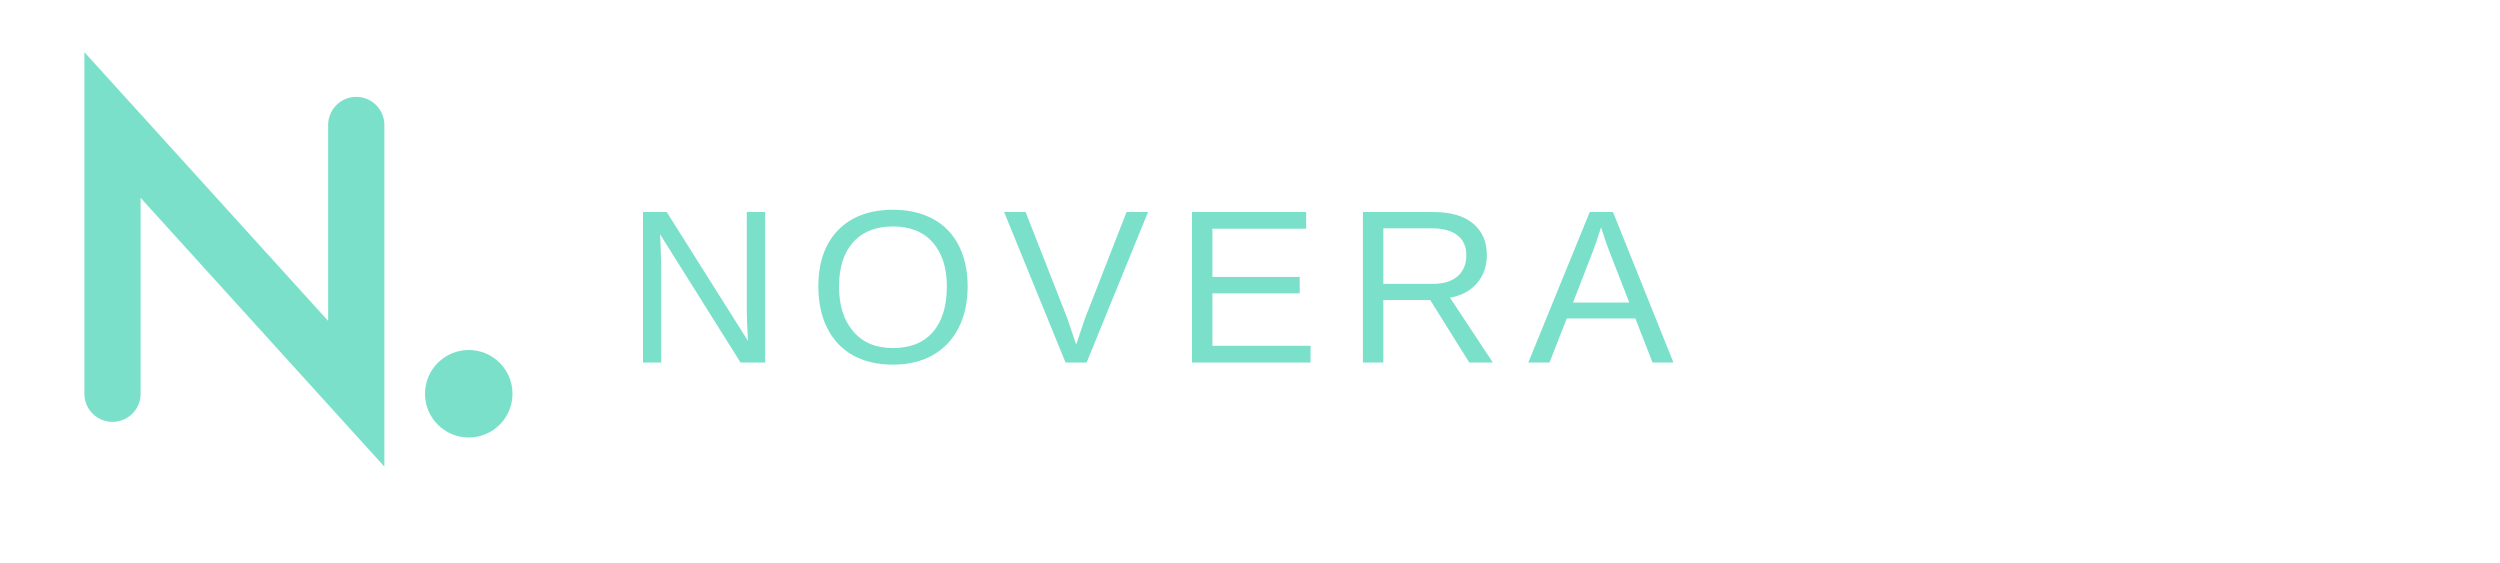
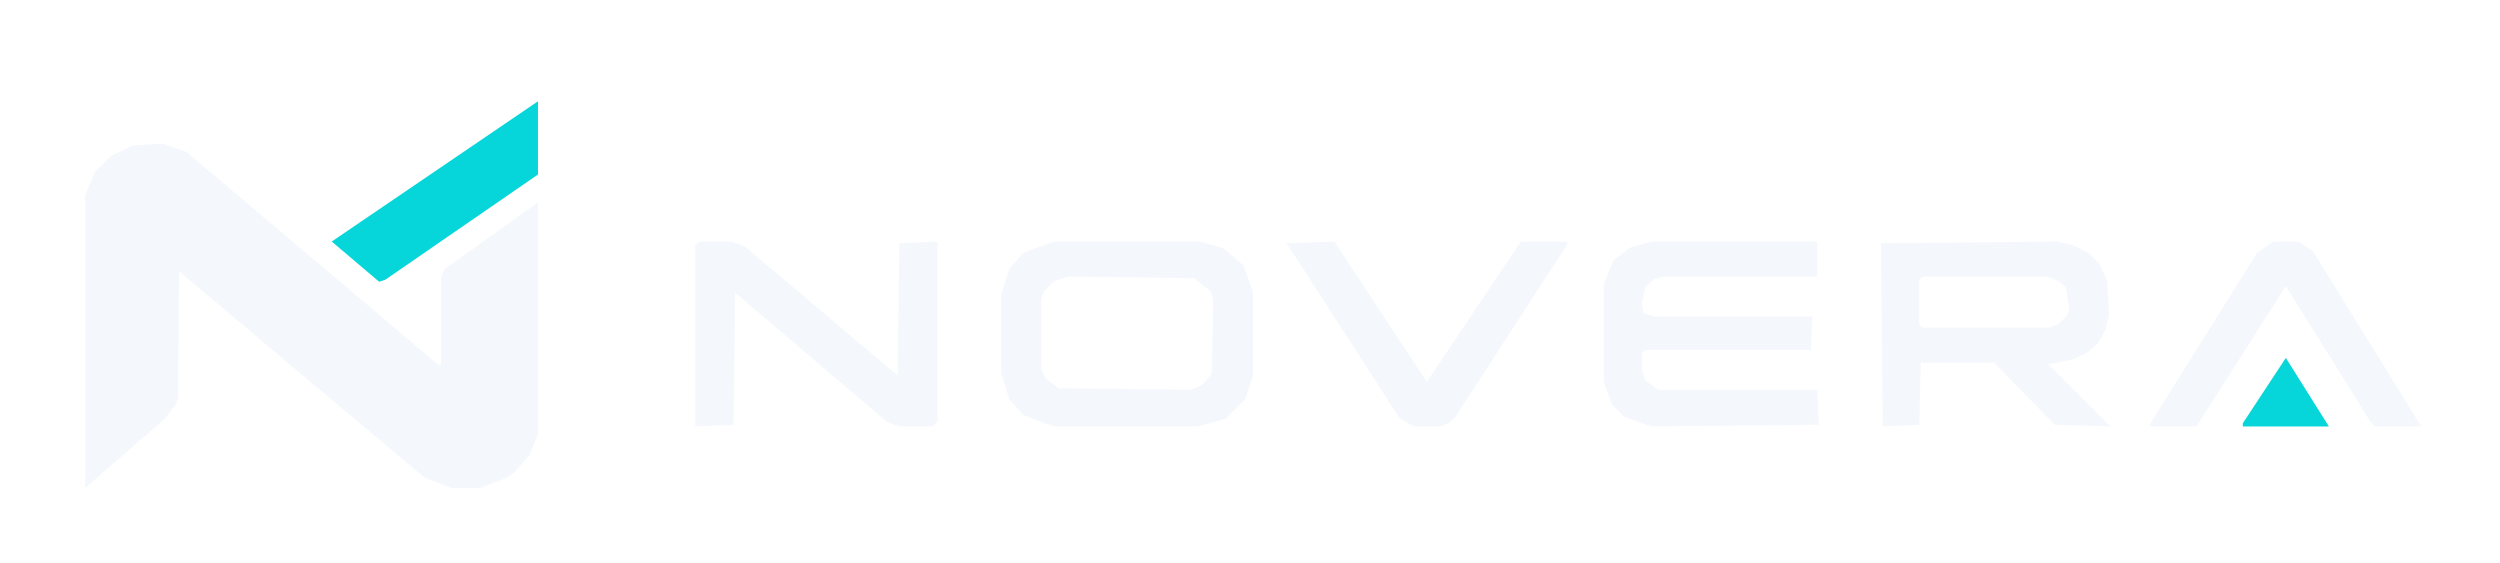
- <svg xmlns="http://www.w3.org/2000/svg" viewBox="0 0 400 90" style="color:#7be0ca">
-   <path d="M18 63V20l39 43V20" fill="none" stroke="currentColor" stroke-width="9" stroke-linecap="round" />
-   <circle cx="75" cy="63" r="7" fill="currentColor" />
-   <text x="100" y="58" font-family="Arial,sans-serif" font-size="35" letter-spacing="4" fill="currentColor">NOVERA</text>
+ <svg xmlns="http://www.w3.org/2000/svg" viewBox="0 0 400 90" role="img" aria-labelledby="title">
+   <defs>
+     <clipPath id="nmark">
+       <rect x="575" y="155" width="487" height="415" />
+     </clipPath>
+     <clipPath id="nword">
+       <rect x="275" y="605" width="1115" height="160" />
+     </clipPath>
+   </defs>
+   <g fill-rule="evenodd">
+     <g transform="translate(-88,-13) scale(.165)" clip-path="url(#nmark)">
+       <path fill="#f4f8fc" d="M1212,744 1212,746 1241,746 1297,658 1350,743 1353,746 1382,746 1314,636 1305,630 1289,630 1279,637ZM1043,631 1044,746 1067,745 1068,706 1114,706 1152,745 1187,746 1148,707 1163,704 1172,700 1179,694 1184,685 1186,676 1185,655 1180,644 1173,637 1163,632 1153,630ZM1067,654 1069,652 1147,652 1155,655 1159,659 1161,672 1160,676 1154,682 1148,684 1069,684 1067,682ZM875,642 869,657 869,718 874,732 882,740 899,746 1004,745 1003,723 903,723 895,717 893,710 893,700 895,698 999,698 1000,677 901,677 894,675 893,668 895,659 900,654 906,652 1003,652 1003,630 899,630 885,634ZM670,631 741,741 750,746 766,746 772,744 776,740 846,632 846,630 817,630 758,718 700,630ZM496,647 491,663 491,713 496,729 505,739 524,746 615,746 632,741 644,729 649,714 649,662 643,645 630,634 616,630 524,630 505,637ZM518,661 524,655 533,652 612,653 622,661 624,666 623,713 617,720 610,723 527,722 519,716 516,710 516,666ZM299,632 299,746 323,745 324,662 419,743 427,746 448,746 451,743 451,630 427,631 426,714 330,633 322,630 302,630ZM625,246 616,268 616,552 693,485 704,471 706,464 707,342 945,542 971,552 999,552 1025,542 1032,537 1047,520 1055,500 1055,275 964,340 961,347 961,432 959,433 714,226 691,218 662,220 641,230Z" />
+       <path fill="#06d6da" d="M1270,744 1270,746 1324,746 1297,703ZM1055,177 855,313 901,352 907,350 1055,248Z" />
+     </g>
+     <g transform="translate(35,-122) scale(.255)" clip-path="url(#nword)">
+       <path fill="#f4f8fc" d="M1212,744 1212,746 1241,746 1297,658 1350,743 1353,746 1382,746 1314,636 1305,630 1289,630 1279,637ZM1043,631 1044,746 1067,745 1068,706 1114,706 1152,745 1187,746 1148,707 1163,704 1172,700 1179,694 1184,685 1186,676 1185,655 1180,644 1173,637 1163,632 1153,630ZM1067,654 1069,652 1147,652 1155,655 1159,659 1161,672 1160,676 1154,682 1148,684 1069,684 1067,682ZM875,642 869,657 869,718 874,732 882,740 899,746 1004,745 1003,723 903,723 895,717 893,710 893,700 895,698 999,698 1000,677 901,677 894,675 893,668 895,659 900,654 906,652 1003,652 1003,630 899,630 885,634ZM670,631 741,741 750,746 766,746 772,744 776,740 846,632 846,630 817,630 758,718 700,630ZM496,647 491,663 491,713 496,729 505,739 524,746 615,746 632,741 644,729 649,714 649,662 643,645 630,634 616,630 524,630 505,637ZM518,661 524,655 533,652 612,653 622,661 624,666 623,713 617,720 610,723 527,722 519,716 516,710 516,666ZM299,632 299,746 323,745 324,662 419,743 427,746 448,746 451,743 451,630 427,631 426,714 330,633 322,630 302,630ZM625,246 616,268 616,552 693,485 704,471 706,464 707,342 945,542 971,552 999,552 1025,542 1032,537 1047,520 1055,500 1055,275 964,340 961,347 961,432 959,433 714,226 691,218 662,220 641,230Z" />
+       <path fill="#06d6da" d="M1270,744 1270,746 1324,746 1297,703ZM1055,177 855,313 901,352 907,350 1055,248Z" />
+     </g>
+   </g>
</svg>
